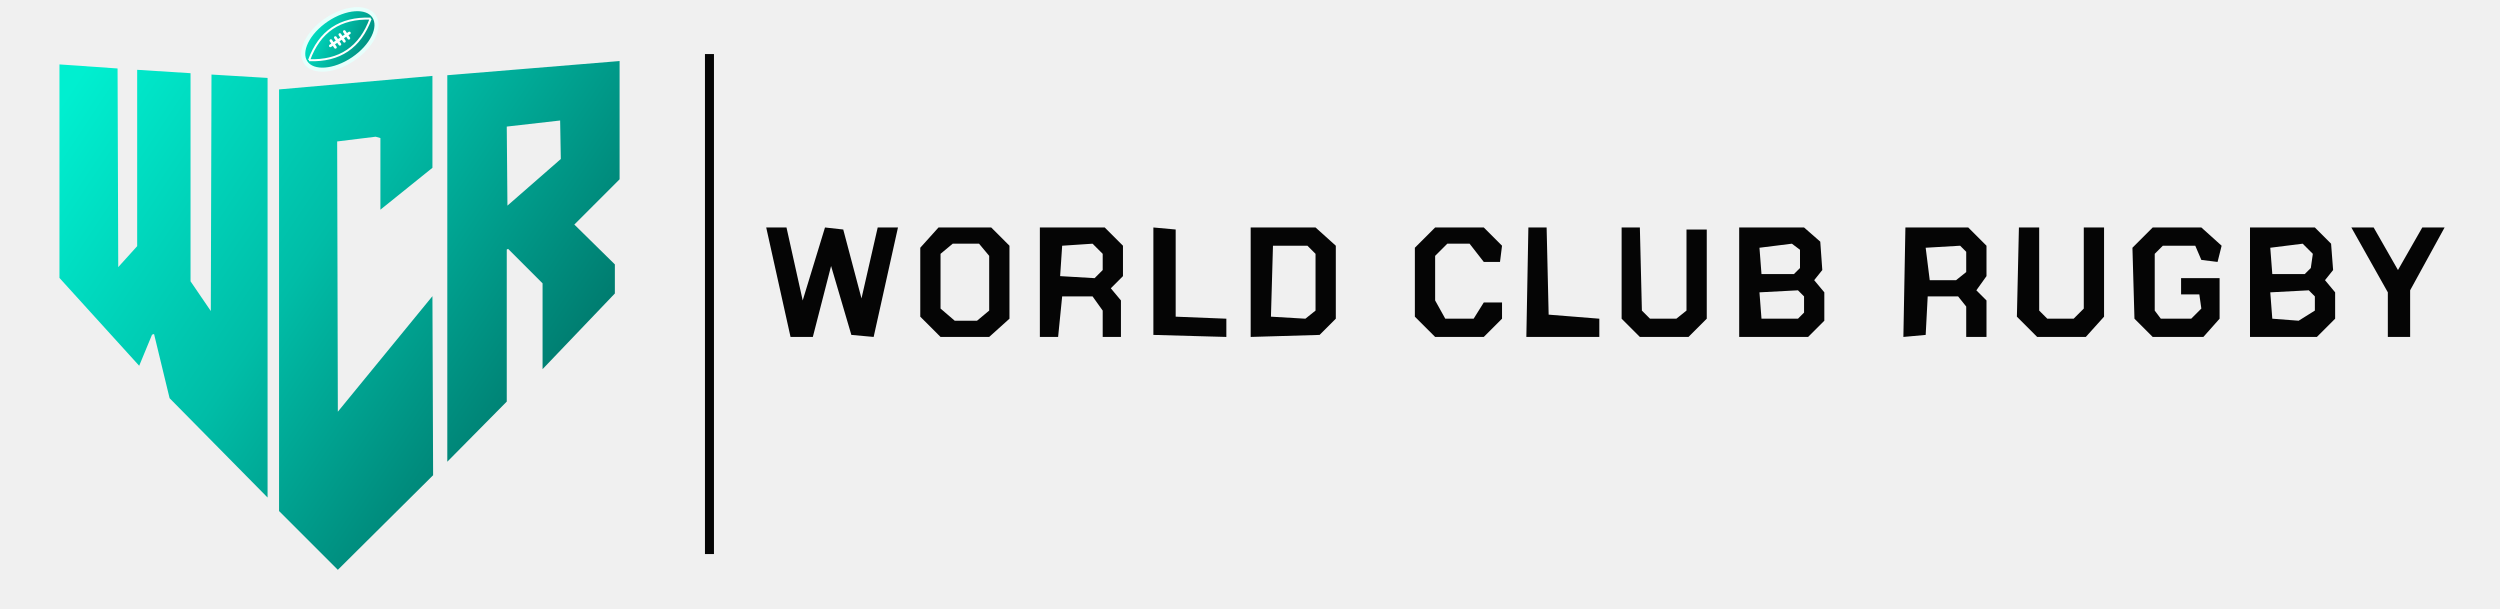
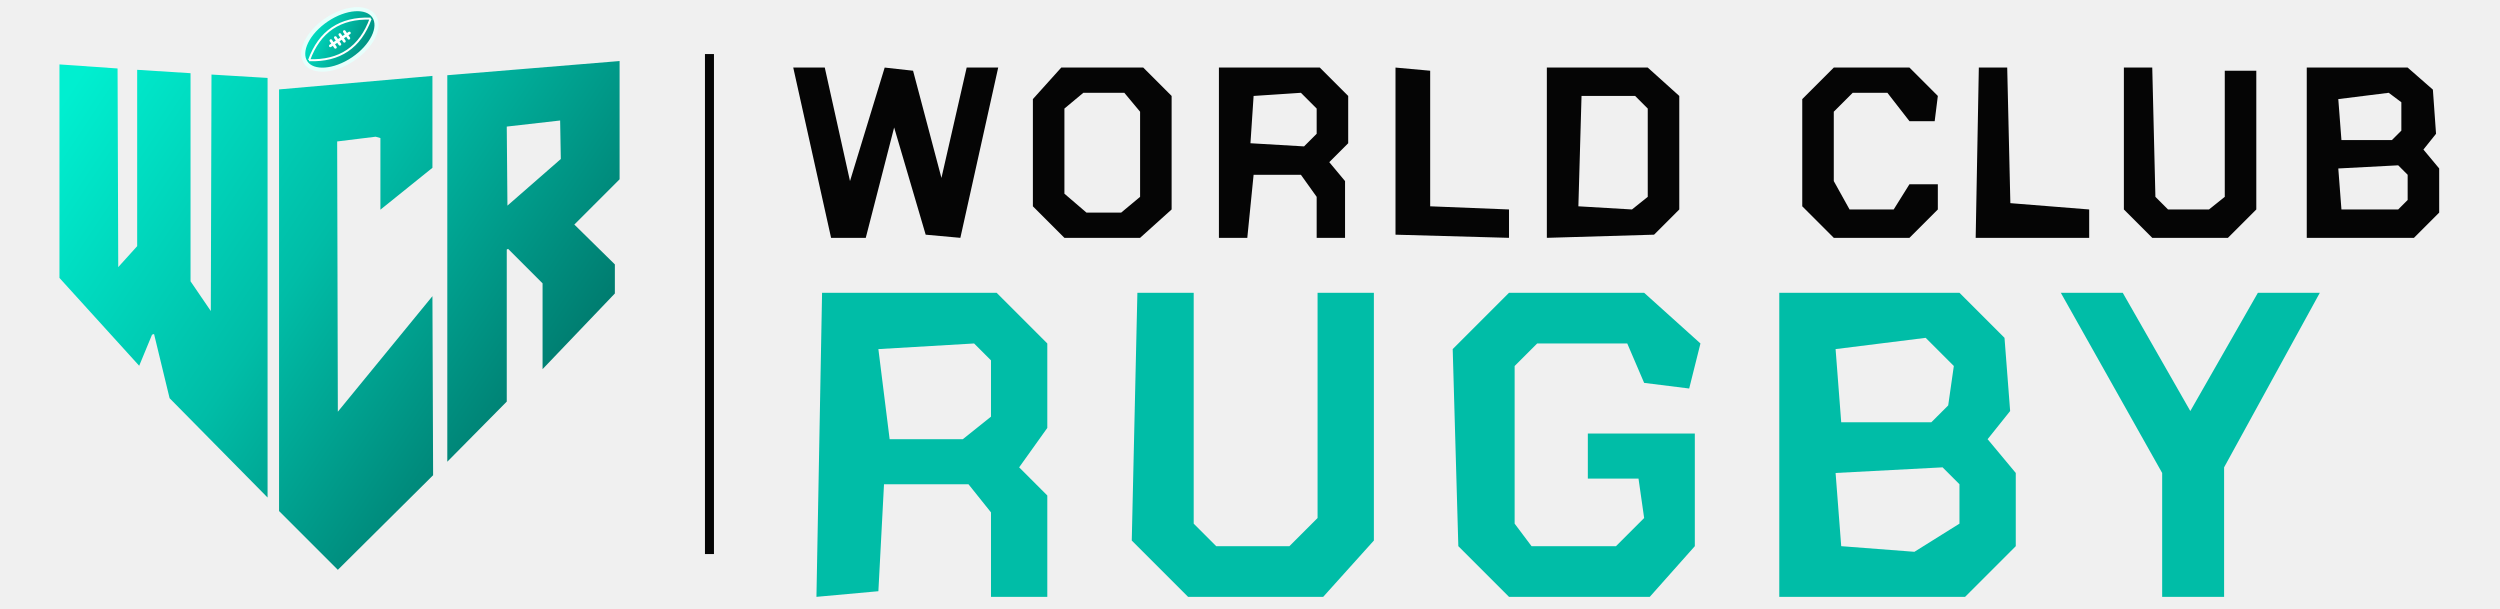
<svg xmlns="http://www.w3.org/2000/svg" role="img" aria-label="World Club Rugby horizontal logo" viewBox="0 0 1110 270">
  <defs>
    <linearGradient id="teal" gradientUnits="userSpaceOnUse" x1="170" y1="430" x2="970" y2="960">
      <stop stop-color="#00efd0" />
      <stop offset=".45" stop-color="#00bda7" />
      <stop offset="1" stop-color="#00695f" />
    </linearGradient>
    <linearGradient id="bg" x2="1" y2="1">
      <stop stop-color="#00efd0" />
      <stop offset="1" stop-color="#007f73" />
    </linearGradient>
  </defs>
  <g transform="translate(-18 -92) scale(.30)">
    <g transform="translate(563 365) rotate(-34)">
      <ellipse rx="61" ry="35" fill="url(#bg)" stroke="#e7fffc" stroke-width="6" />
      <path d="M-55 0Q0-40 55 0M-55 0Q0 40 55 0" stroke="#fff" stroke-width="3" fill="none" />
      <path d="M-17 0H17M-12-6V6M-4-6V6M4-6V6M12-6V6" stroke="white" stroke-width="4" stroke-linecap="round" />
    </g>
    <g fill="url(#teal)">
      <path fill-rule="evenodd" d="M889,485L890,542L811,611L810,494Z M700,419L473,439L473,1063L560,1150L701,1010L700,745L560,916L559,516L616,509L623,511L623,617L700,555Z M148,402L148,718L266,848L285,802L288,801L311,896L456,1043L456,422L373,417L372,767L342,723L342,415L263,410L263,671L235,702L234,408Z M977,397L722,418L722,990L810,901L810,676L812,675L863,726L863,853L970,741L970,698L910,639L977,572Z" />
    </g>
  </g>
  <path d="M315 24V246" stroke="#050505" stroke-width="4" />
-   <g transform="translate(207 -124) scale(.90)" fill="#050505">
-     <path fill-rule="evenodd" d="M890,282L909,281L912,284L912,291L904,296L891,295Z M638,282L657,281L660,284L660,292L657,295L639,295Z M720,260L737,259L740,262L740,272L735,276L722,276Z M398,259L415,259L419,263L419,291L414,295L397,294Z M890,260L906,258L911,263L910,270L907,273L891,273Z M638,260L654,258L658,261L658,270L655,273L639,273Z M314,263L314,271L310,275L293,274L294,259L309,258Z M240,258L253,258L258,264L258,291L252,296L241,296L234,290L234,263Z M930,250L948,282L948,304L959,304L959,281L976,250L965,250L953,271L941,250Z M880,250L880,304L913,304L922,295L922,282L917,276L921,271L920,258L912,250Z M832,250L822,260L823,295L832,304L857,304L865,295L865,275L846,275L846,283L855,283L856,290L851,295L836,295L833,291L833,263L837,259L853,259L856,266L864,267L866,259L856,250Z M766,250L765,294L775,304L799,304L808,294L808,250L798,250L798,290L793,295L780,295L776,291L776,250Z M710,250L709,304L720,303L721,284L736,284L740,289L740,304L750,304L750,286L745,281L750,274L750,259L741,250Z M628,250L628,304L662,304L670,296L670,282L665,276L669,271L668,257L660,250Z M570,250L570,295L579,304L603,304L612,295L612,251L602,251L602,291L597,295L584,295L580,291L579,250Z M524,250L523,304L559,304L559,295L534,293L533,250Z M478,250L468,260L468,294L478,304L502,304L511,295L511,287L502,287L497,295L483,295L478,286L478,264L484,258L495,258L502,267L510,267L511,259L502,250Z M387,250L387,304L421,303L429,295L429,259L419,250Z M339,250L339,303L375,304L375,295L350,294L350,251Z M283,250L283,304L292,304L294,284L309,284L314,291L314,304L323,304L323,286L318,280L324,274L324,259L315,250Z M233,250L224,260L224,294L234,304L258,304L268,295L268,259L259,250Z M148,250L160,304L171,304L180,269L190,303L201,304L213,250L203,250L195,285L186,251L177,250L166,286L158,250Z" />
+   <defs>
+     <clipPath id="worldclub">
+       <rect x="140" y="240" width="540" height="75" />
+     </clipPath>
+     <clipPath id="rugby">
+       <rect x="700" y="240" width="285" height="75" />
+     </clipPath>
+   </defs>
+   <g transform="translate(145 -320) scale(1.4)" fill="#050505">
+     <g clip-path="url(#worldclub)">
+       <path fill-rule="evenodd" d="M890,282L909,281L912,284L912,291L904,296L891,295Z M638,282L657,281L660,284L660,292L657,295L639,295Z M720,260L737,259L740,262L740,272L735,276L722,276Z M398,259L415,259L419,263L419,291L414,295L397,294Z M890,260L906,258L911,263L910,270L907,273L891,273Z M638,260L654,258L658,261L658,270L655,273L639,273Z M314,263L314,271L310,275L293,274L294,259L309,258Z M240,258L253,258L258,264L258,291L252,296L241,296L234,290L234,263Z M930,250L948,282L948,304L959,304L959,281L976,250L965,250L953,271L941,250Z M880,250L880,304L913,304L922,295L922,282L917,276L921,271L920,258L912,250Z M832,250L822,260L823,295L832,304L857,304L865,295L865,275L846,275L846,283L855,283L856,290L851,295L836,295L833,291L833,263L837,259L853,259L856,266L864,267L866,259L856,250Z M766,250L765,294L775,304L799,304L808,294L808,250L798,250L798,290L793,295L780,295L776,291L776,250Z M710,250L709,304L720,303L721,284L736,284L740,289L740,304L750,304L750,286L745,281L750,274L750,259L741,250Z M628,250L628,304L662,304L670,296L670,282L665,276L669,271L668,257L660,250Z M570,250L570,295L579,304L603,304L612,295L612,251L602,251L602,291L597,295L584,295L580,291L579,250Z M524,250L523,304L559,304L559,295L534,293L533,250Z M478,250L468,260L468,294L478,304L502,304L511,295L511,287L502,287L497,295L483,295L478,286L478,264L484,258L495,258L502,267L510,267L511,259L502,250Z M387,250L387,304L421,303L429,295L429,259L419,250Z M339,250L339,303L375,304L375,295L350,294L350,251Z M283,250L283,304L292,304L294,284L309,284L314,291L314,304L323,304L323,286L318,280L324,274L324,259L315,250Z M233,250L224,260L224,294L234,304L258,304L268,295L268,259L259,250Z M148,250L160,304L171,304L180,269L190,303L201,304L213,250L203,250L195,285L186,251L177,250L166,286L158,250Z" />
+     </g>
+   </g>
+   <g transform="translate(-1410 -495) scale(2.5)" fill="#00bda7">
+     <g clip-path="url(#rugby)">
+       <path fill-rule="evenodd" d="M890,282L909,281L912,284L912,291L904,296L891,295Z M638,282L657,281L660,284L660,292L657,295L639,295Z M720,260L737,259L740,262L740,272L735,276L722,276Z M398,259L415,259L419,263L419,291L414,295L397,294Z M890,260L906,258L911,263L910,270L907,273L891,273Z M638,260L654,258L658,261L658,270L655,273L639,273Z M314,263L314,271L310,275L293,274L294,259L309,258Z M240,258L253,258L258,264L258,291L252,296L241,296L234,290L234,263Z M930,250L948,282L948,304L959,304L959,281L976,250L965,250L953,271L941,250Z M880,250L880,304L913,304L922,295L922,282L917,276L921,271L920,258L912,250Z M832,250L822,260L823,295L832,304L857,304L865,295L865,275L846,275L846,283L855,283L856,290L851,295L836,295L833,291L833,263L837,259L853,259L856,266L864,267L866,259L856,250Z M766,250L765,294L775,304L799,304L808,294L808,250L798,250L798,290L793,295L780,295L776,291L776,250Z M710,250L709,304L720,303L721,284L736,284L740,289L740,304L750,304L750,286L745,281L750,274L750,259L741,250Z M628,250L628,304L662,304L670,296L670,282L665,276L669,271L668,257L660,250Z M570,250L570,295L579,304L603,304L612,295L612,251L602,251L602,291L597,295L584,295L580,291L579,250Z M524,250L523,304L559,304L559,295L534,293L533,250Z M478,250L468,260L468,294L478,304L502,304L511,295L511,287L502,287L497,295L483,295L478,286L478,264L484,258L495,258L502,267L510,267L511,259L502,250Z M387,250L387,304L421,303L429,295L429,259L419,250Z M339,250L339,303L375,304L375,295L350,294L350,251Z M283,250L283,304L292,304L294,284L309,284L314,291L314,304L323,304L323,286L318,280L324,274L324,259L315,250Z M233,250L224,260L224,294L234,304L258,304L268,295L268,259L259,250Z M148,250L160,304L171,304L180,269L190,303L201,304L213,250L203,250L195,285L186,251L177,250L166,286L158,250Z" />
+     </g>
  </g>
</svg>
